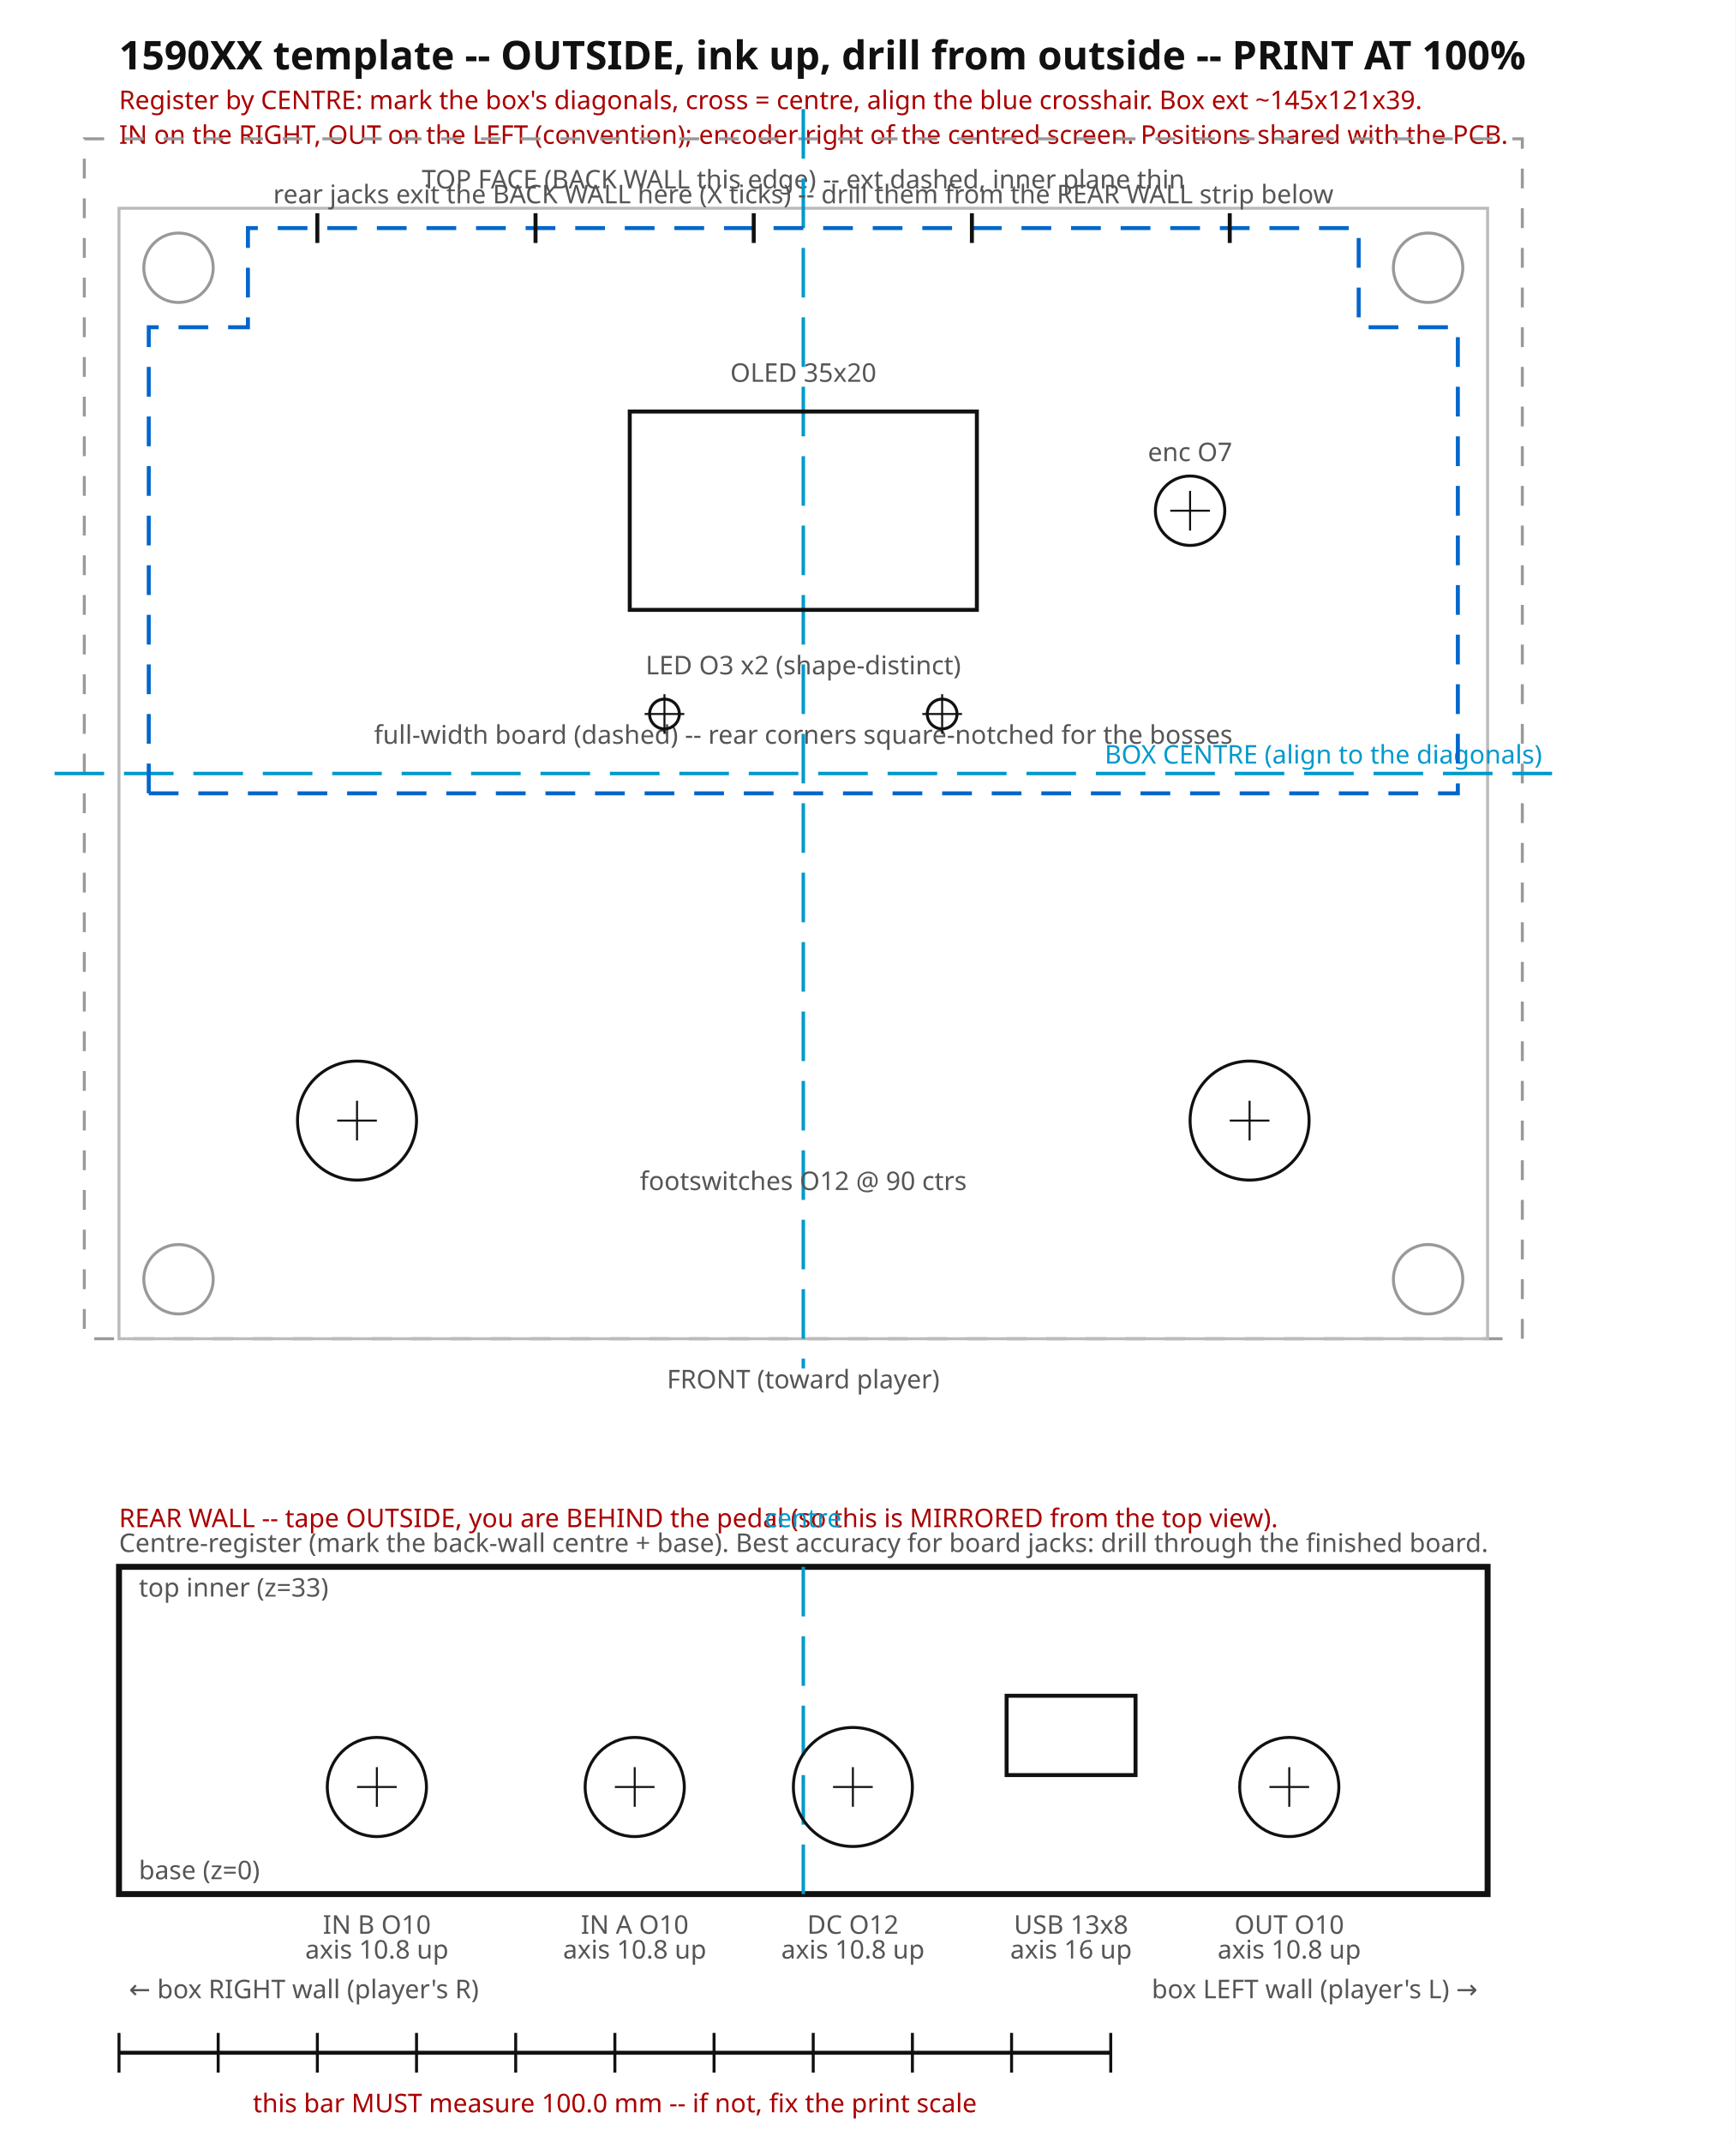
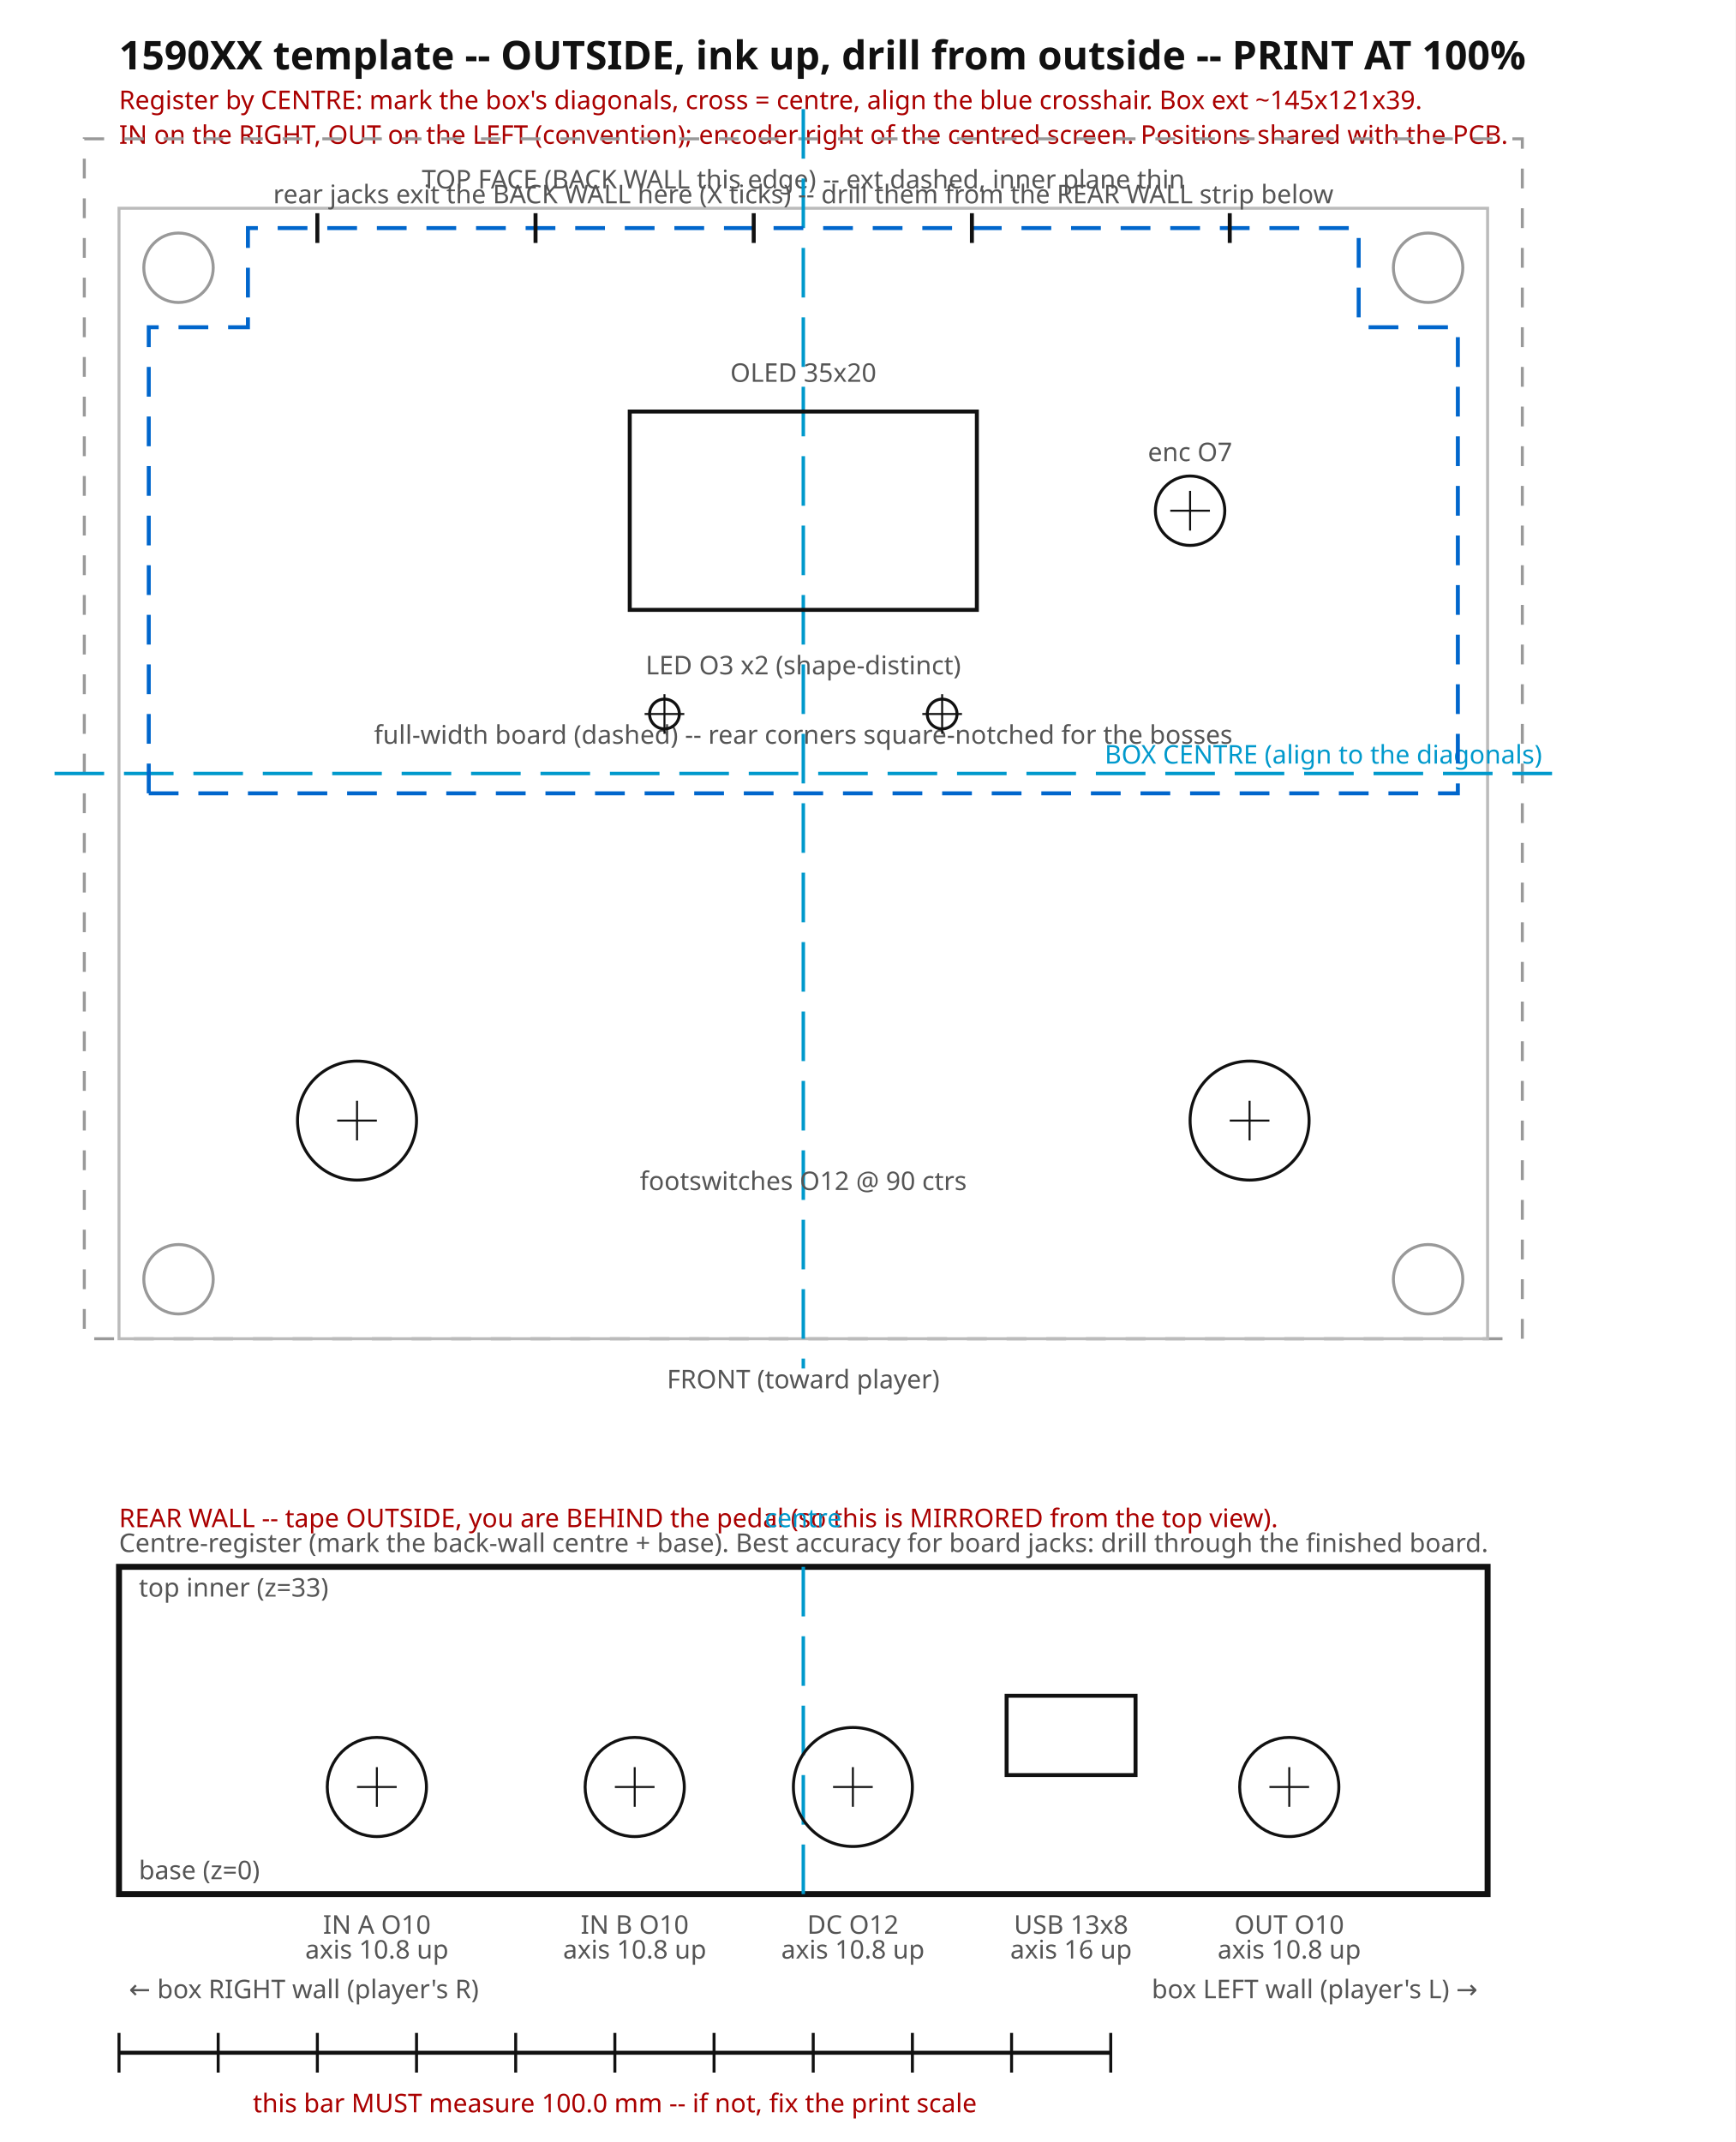
<svg xmlns="http://www.w3.org/2000/svg" width="175.0mm" height="216.0mm" viewBox="0 0 175.0 216.0">
  <style>text{font-family:sans-serif;fill:#111}.lbl{font-size:3.2px}.dim{font-size:2.6px;fill:#555}.ttl{font-size:4px;font-weight:bold}.note{font-size:2.6px;fill:#a00}.ctr{font-size:2.6px;fill:#09c}</style>
  <rect x="0" y="0" width="175.0" height="216.0" fill="#fff" />
  <text x="12.00" y="7.00" class="ttl" text-anchor="start">1590XX template -- OUTSIDE, ink up, drill from outside -- PRINT AT 100%</text>
  <text x="12.00" y="11.00" class="note" text-anchor="start">Register by CENTRE: mark the box's diagonals, cross = centre, align the blue crosshair. Box ext ~145x121x39.</text>
  <text x="12.00" y="14.50" class="note" text-anchor="start">IN on the RIGHT, OUT on the LEFT (convention); encoder right of the centred screen. Positions shared with the PCB.</text>
  <rect x="8.50" y="14.00" width="145.00" height="121.00" fill="none" stroke="#999" stroke-width="0.3" stroke-dasharray="2 2" />
  <rect x="12.00" y="21.00" width="138.00" height="114.00" fill="none" stroke="#bbb" stroke-width="0.3" />
  <text x="81.00" y="19.00" class="dim" text-anchor="middle">TOP FACE  (BACK WALL this edge)  -- ext dashed, inner plane thin</text>
  <text x="81.00" y="140.00" class="dim" text-anchor="middle">FRONT (toward player)</text>
  <line x1="81.00" y1="11.00" x2="81.00" y2="138.00" stroke="#09c" stroke-width="0.35" stroke-dasharray="5 2" />
  <line x1="5.50" y1="78.00" x2="156.50" y2="78.00" stroke="#09c" stroke-width="0.35" stroke-dasharray="5 2" />
  <text x="155.50" y="77.00" class="ctr" text-anchor="end">BOX CENTRE (align to the diagonals)</text>
  <circle cx="18.00" cy="129.00" r="3.50" fill="none" stroke="#999" stroke-width="0.3" />
  <circle cx="18.00" cy="27.00" r="3.50" fill="none" stroke="#999" stroke-width="0.3" />
  <circle cx="144.00" cy="129.00" r="3.50" fill="none" stroke="#999" stroke-width="0.3" />
  <circle cx="144.00" cy="27.00" r="3.50" fill="none" stroke="#999" stroke-width="0.3" />
  <polygon points="15.00,80.00 147.00,80.00 147.00,33.00 137.00,33.00 137.00,23.00 25.00,23.00 25.00,33.00 15.00,33.00" fill="none" stroke="#06c" stroke-width="0.4" stroke-dasharray="3 2" />
  <text x="81.00" y="75.00" class="dim" text-anchor="middle">full-width board (dashed) -- rear corners square-notched for the bosses</text>
  <circle cx="36.00" cy="113.00" r="6.00" fill="none" stroke="#111" stroke-width="0.3" />
  <line x1="34.00" y1="113.00" x2="38.00" y2="113.00" stroke="#111" stroke-width="0.2" />
  <line x1="36.00" y1="111.00" x2="36.00" y2="115.00" stroke="#111" stroke-width="0.2" />
  <circle cx="126.00" cy="113.00" r="6.00" fill="none" stroke="#111" stroke-width="0.3" />
  <line x1="124.00" y1="113.00" x2="128.00" y2="113.00" stroke="#111" stroke-width="0.2" />
  <line x1="126.00" y1="111.00" x2="126.00" y2="115.00" stroke="#111" stroke-width="0.2" />
  <text x="81.00" y="120.00" class="dim" text-anchor="middle">footswitches O12 @ 90 ctrs</text>
  <circle cx="67.00" cy="72.00" r="1.50" fill="none" stroke="#111" stroke-width="0.3" />
  <line x1="65.00" y1="72.00" x2="69.00" y2="72.00" stroke="#111" stroke-width="0.2" />
  <line x1="67.00" y1="70.00" x2="67.00" y2="74.00" stroke="#111" stroke-width="0.2" />
  <circle cx="95.00" cy="72.00" r="1.50" fill="none" stroke="#111" stroke-width="0.3" />
  <line x1="93.00" y1="72.00" x2="97.00" y2="72.00" stroke="#111" stroke-width="0.2" />
  <line x1="95.00" y1="70.00" x2="95.00" y2="74.00" stroke="#111" stroke-width="0.2" />
  <text x="81.00" y="68.00" class="dim" text-anchor="middle">LED O3 x2 (shape-distinct)</text>
  <rect x="63.50" y="41.50" width="35.00" height="20.00" fill="none" stroke="#111" stroke-width="0.4" />
  <text x="81.00" y="38.50" class="dim" text-anchor="middle">OLED 35x20</text>
  <circle cx="120.00" cy="51.50" r="3.50" fill="none" stroke="#111" stroke-width="0.3" />
  <line x1="118.00" y1="51.50" x2="122.00" y2="51.50" stroke="#111" stroke-width="0.2" />
  <line x1="120.00" y1="49.50" x2="120.00" y2="53.50" stroke="#111" stroke-width="0.2" />
  <text x="120.00" y="46.50" class="dim" text-anchor="middle">enc O7</text>
  <line x1="32.00" y1="21.50" x2="32.00" y2="24.50" stroke="#111" stroke-width="0.4" />
  <line x1="54.00" y1="21.50" x2="54.00" y2="24.50" stroke="#111" stroke-width="0.4" />
  <line x1="76.00" y1="21.50" x2="76.00" y2="24.50" stroke="#111" stroke-width="0.4" />
  <line x1="98.00" y1="21.50" x2="98.00" y2="24.50" stroke="#111" stroke-width="0.4" />
  <line x1="124.00" y1="21.50" x2="124.00" y2="24.50" stroke="#111" stroke-width="0.4" />
  <text x="81.00" y="20.50" class="dim" text-anchor="middle">rear jacks exit the BACK WALL here (X ticks) -- drill them from the REAR WALL strip below</text>
  <text x="12.00" y="154.00" class="note" text-anchor="start">REAR WALL -- tape OUTSIDE, you are BEHIND the pedal (so this is MIRRORED from the top view).</text>
  <text x="12.00" y="156.50" class="dim" text-anchor="start">Centre-register (mark the back-wall centre + base). Best accuracy for board jacks: drill through the finished board.</text>
  <rect x="12.00" y="158.00" width="138.00" height="33.00" fill="none" stroke="#111" stroke-width="0.6" />
  <text x="14.00" y="189.50" class="dim" text-anchor="start">base (z=0)</text>
  <text x="14.00" y="161.00" class="dim" text-anchor="start">top inner (z=33)</text>
  <line x1="81.00" y1="158.00" x2="81.00" y2="191.00" stroke="#09c" stroke-width="0.35" stroke-dasharray="5 2" />
  <text x="81.00" y="154.00" class="ctr" text-anchor="middle">centre</text>
  <text x="13.00" y="201.50" class="dim" text-anchor="start">← box RIGHT wall (player's R)</text>
  <text x="149.00" y="201.50" class="dim" text-anchor="end">box LEFT wall (player's L) →</text>
  <circle cx="130.00" cy="180.20" r="5.00" fill="none" stroke="#111" stroke-width="0.3" />
  <line x1="128.00" y1="180.20" x2="132.00" y2="180.20" stroke="#111" stroke-width="0.2" />
  <line x1="130.00" y1="178.20" x2="130.00" y2="182.20" stroke="#111" stroke-width="0.2" />
  <text x="130.00" y="195.00" class="dim" text-anchor="middle">OUT O10</text>
  <text x="130.00" y="197.50" class="dim" text-anchor="middle">axis 10.8 up</text>
  <rect x="101.50" y="171.00" width="13.00" height="8.00" fill="none" stroke="#111" stroke-width="0.4" />
  <text x="108.00" y="195.00" class="dim" text-anchor="middle">USB 13x8</text>
  <text x="108.00" y="197.50" class="dim" text-anchor="middle">axis 16 up</text>
  <circle cx="86.00" cy="180.20" r="6.00" fill="none" stroke="#111" stroke-width="0.3" />
  <line x1="84.00" y1="180.20" x2="88.00" y2="180.20" stroke="#111" stroke-width="0.2" />
  <line x1="86.00" y1="178.20" x2="86.00" y2="182.20" stroke="#111" stroke-width="0.2" />
  <text x="86.00" y="195.00" class="dim" text-anchor="middle">DC O12</text>
  <text x="86.00" y="197.50" class="dim" text-anchor="middle">axis 10.8 up</text>
  <circle cx="64.00" cy="180.20" r="5.00" fill="none" stroke="#111" stroke-width="0.3" />
  <line x1="62.00" y1="180.20" x2="66.00" y2="180.20" stroke="#111" stroke-width="0.2" />
  <line x1="64.00" y1="178.20" x2="64.00" y2="182.20" stroke="#111" stroke-width="0.2" />
-   <text x="64.00" y="195.00" class="dim" text-anchor="middle">IN A O10</text>
+   <text x="64.00" y="195.00" class="dim" text-anchor="middle">IN B O10</text>
  <text x="64.00" y="197.50" class="dim" text-anchor="middle">axis 10.8 up</text>
  <circle cx="38.00" cy="180.20" r="5.00" fill="none" stroke="#111" stroke-width="0.3" />
  <line x1="36.00" y1="180.20" x2="40.00" y2="180.20" stroke="#111" stroke-width="0.2" />
  <line x1="38.00" y1="178.20" x2="38.00" y2="182.20" stroke="#111" stroke-width="0.2" />
-   <text x="38.00" y="195.00" class="dim" text-anchor="middle">IN B O10</text>
+   <text x="38.00" y="195.00" class="dim" text-anchor="middle">IN A O10</text>
  <text x="38.00" y="197.50" class="dim" text-anchor="middle">axis 10.8 up</text>
  <line x1="12.00" y1="207.00" x2="112.00" y2="207.00" stroke="#111" stroke-width="0.4" />
  <line x1="12.00" y1="205.00" x2="12.00" y2="209.00" stroke="#111" stroke-width="0.3" />
  <line x1="22.00" y1="205.00" x2="22.00" y2="209.00" stroke="#111" stroke-width="0.3" />
  <line x1="32.00" y1="205.00" x2="32.00" y2="209.00" stroke="#111" stroke-width="0.3" />
  <line x1="42.00" y1="205.00" x2="42.00" y2="209.00" stroke="#111" stroke-width="0.3" />
  <line x1="52.00" y1="205.00" x2="52.00" y2="209.00" stroke="#111" stroke-width="0.3" />
  <line x1="62.00" y1="205.00" x2="62.00" y2="209.00" stroke="#111" stroke-width="0.3" />
  <line x1="72.00" y1="205.00" x2="72.00" y2="209.00" stroke="#111" stroke-width="0.3" />
  <line x1="82.00" y1="205.00" x2="82.00" y2="209.00" stroke="#111" stroke-width="0.3" />
  <line x1="92.00" y1="205.00" x2="92.00" y2="209.00" stroke="#111" stroke-width="0.3" />
  <line x1="102.00" y1="205.00" x2="102.00" y2="209.00" stroke="#111" stroke-width="0.3" />
  <line x1="112.00" y1="205.00" x2="112.00" y2="209.00" stroke="#111" stroke-width="0.3" />
  <text x="62.00" y="213.00" class="note" text-anchor="middle">this bar MUST measure 100.0 mm -- if not, fix the print scale</text>
</svg>
